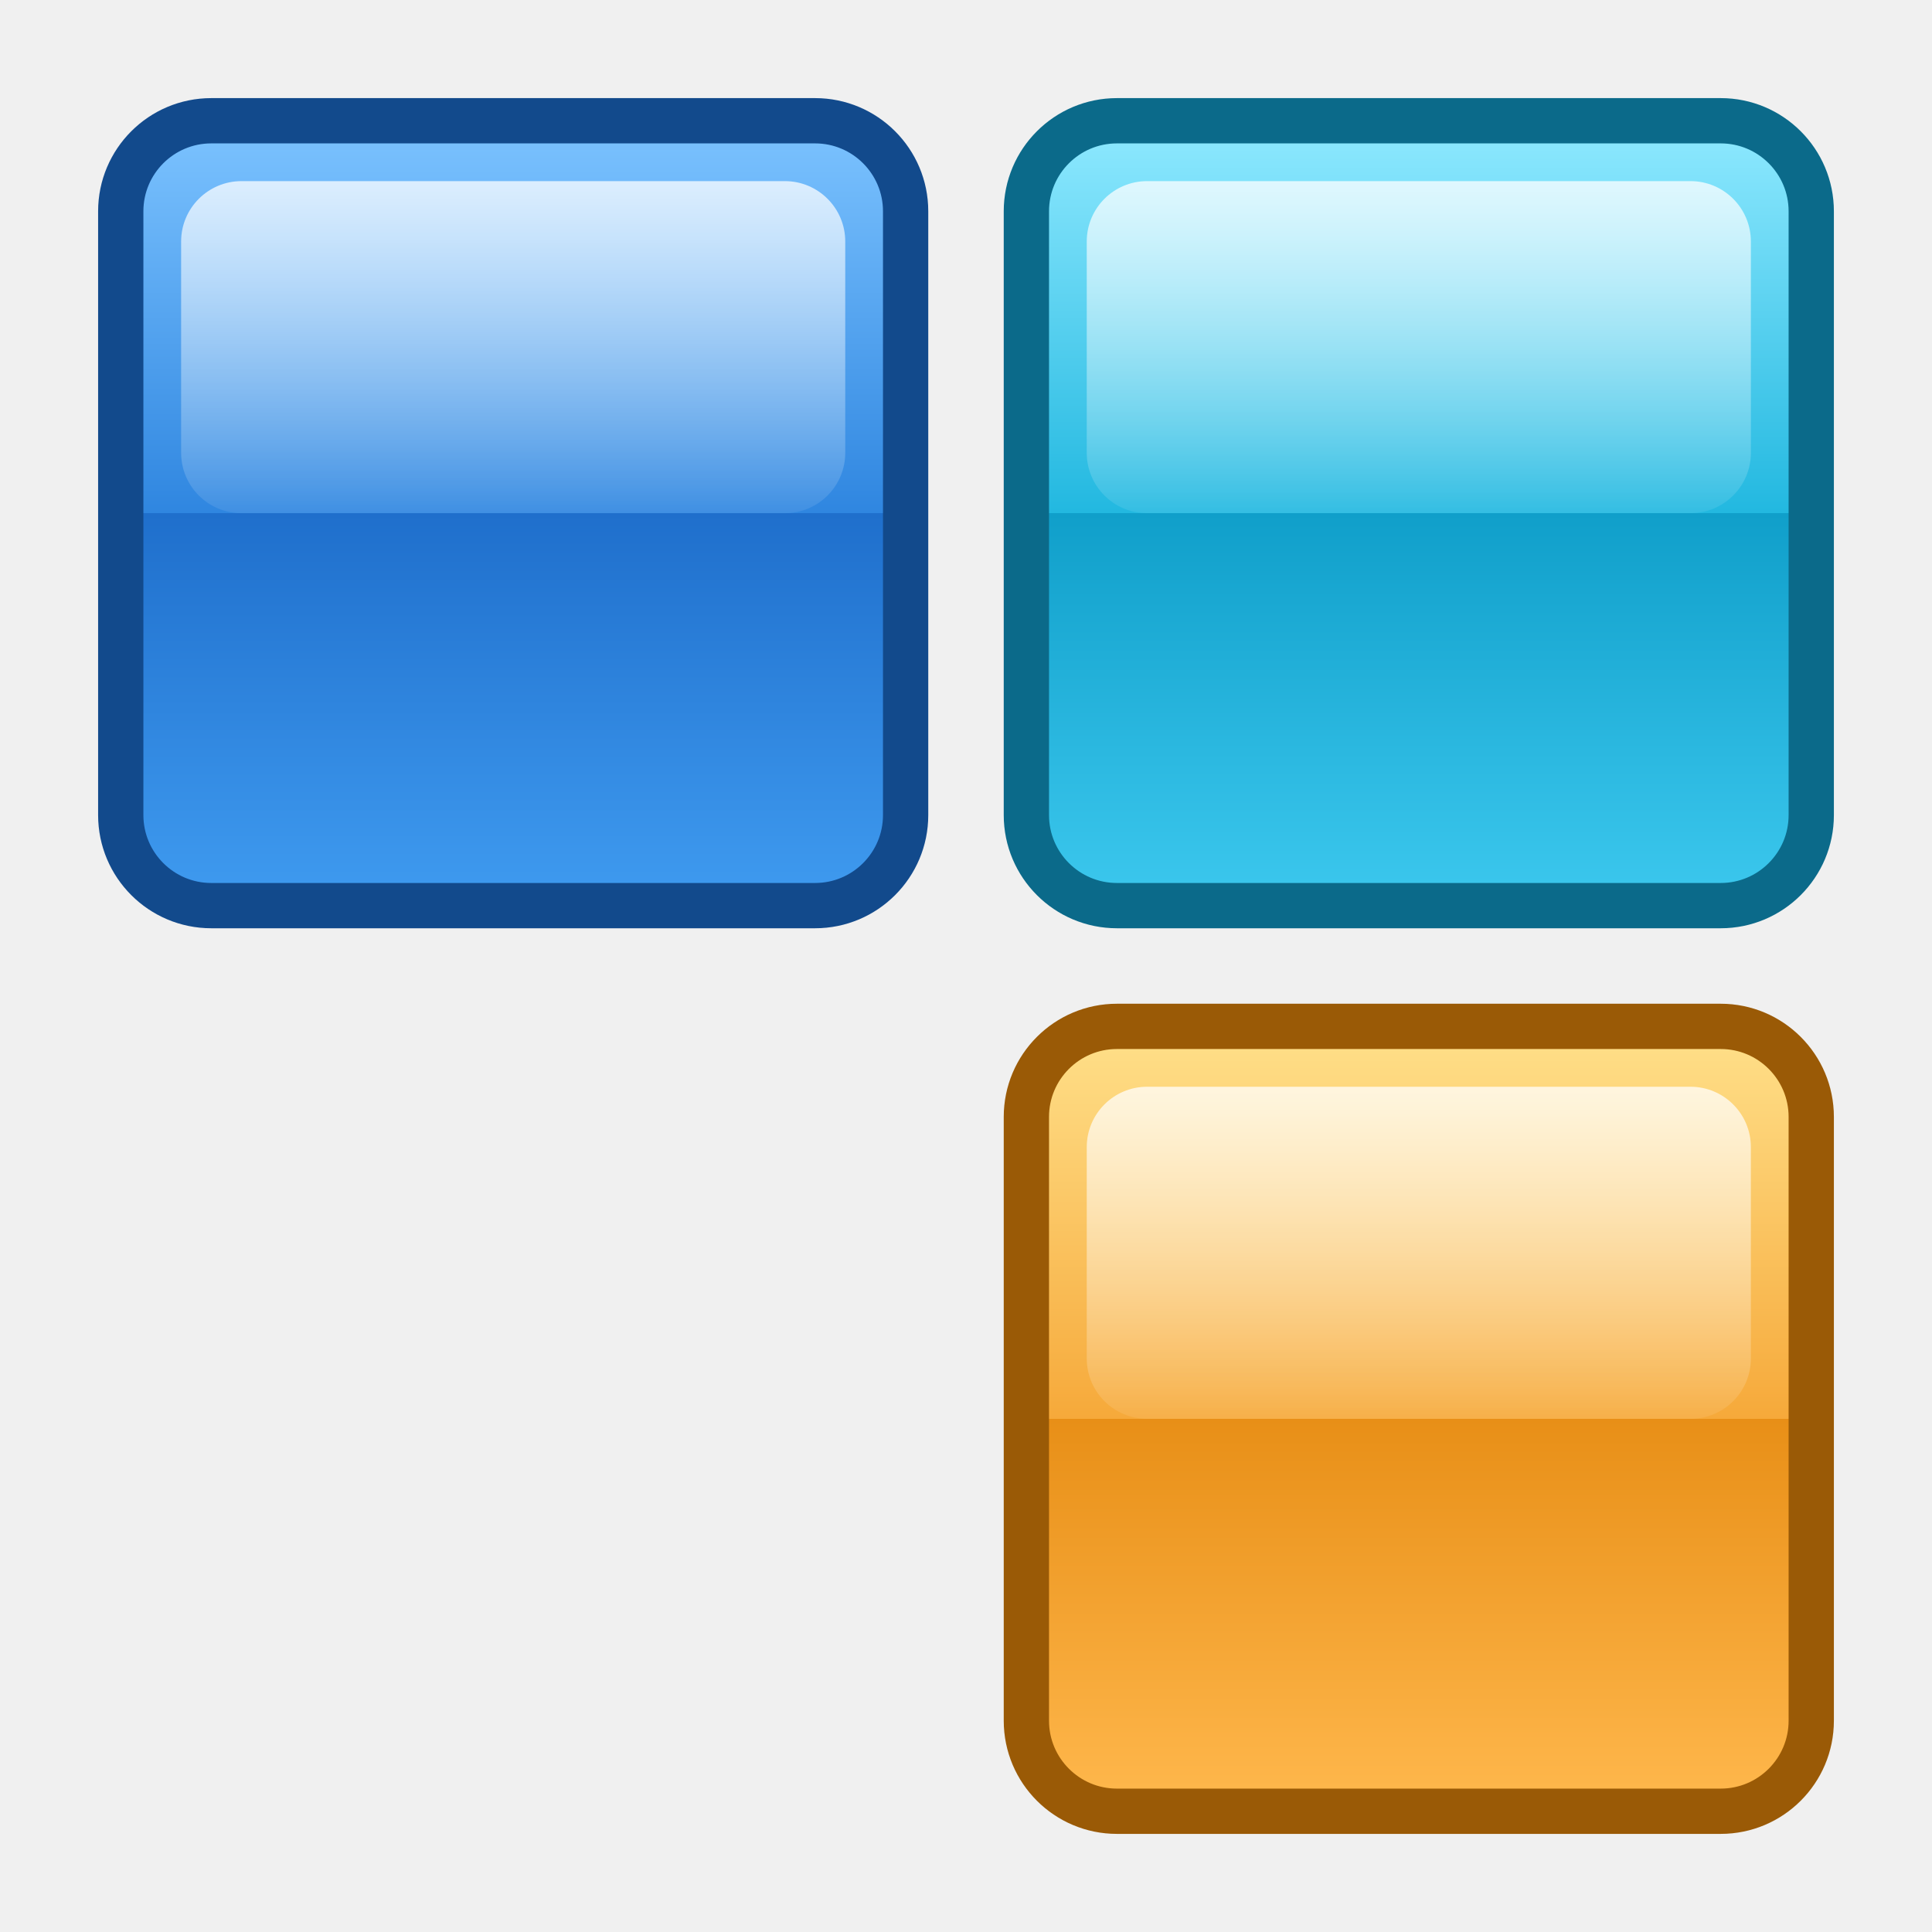
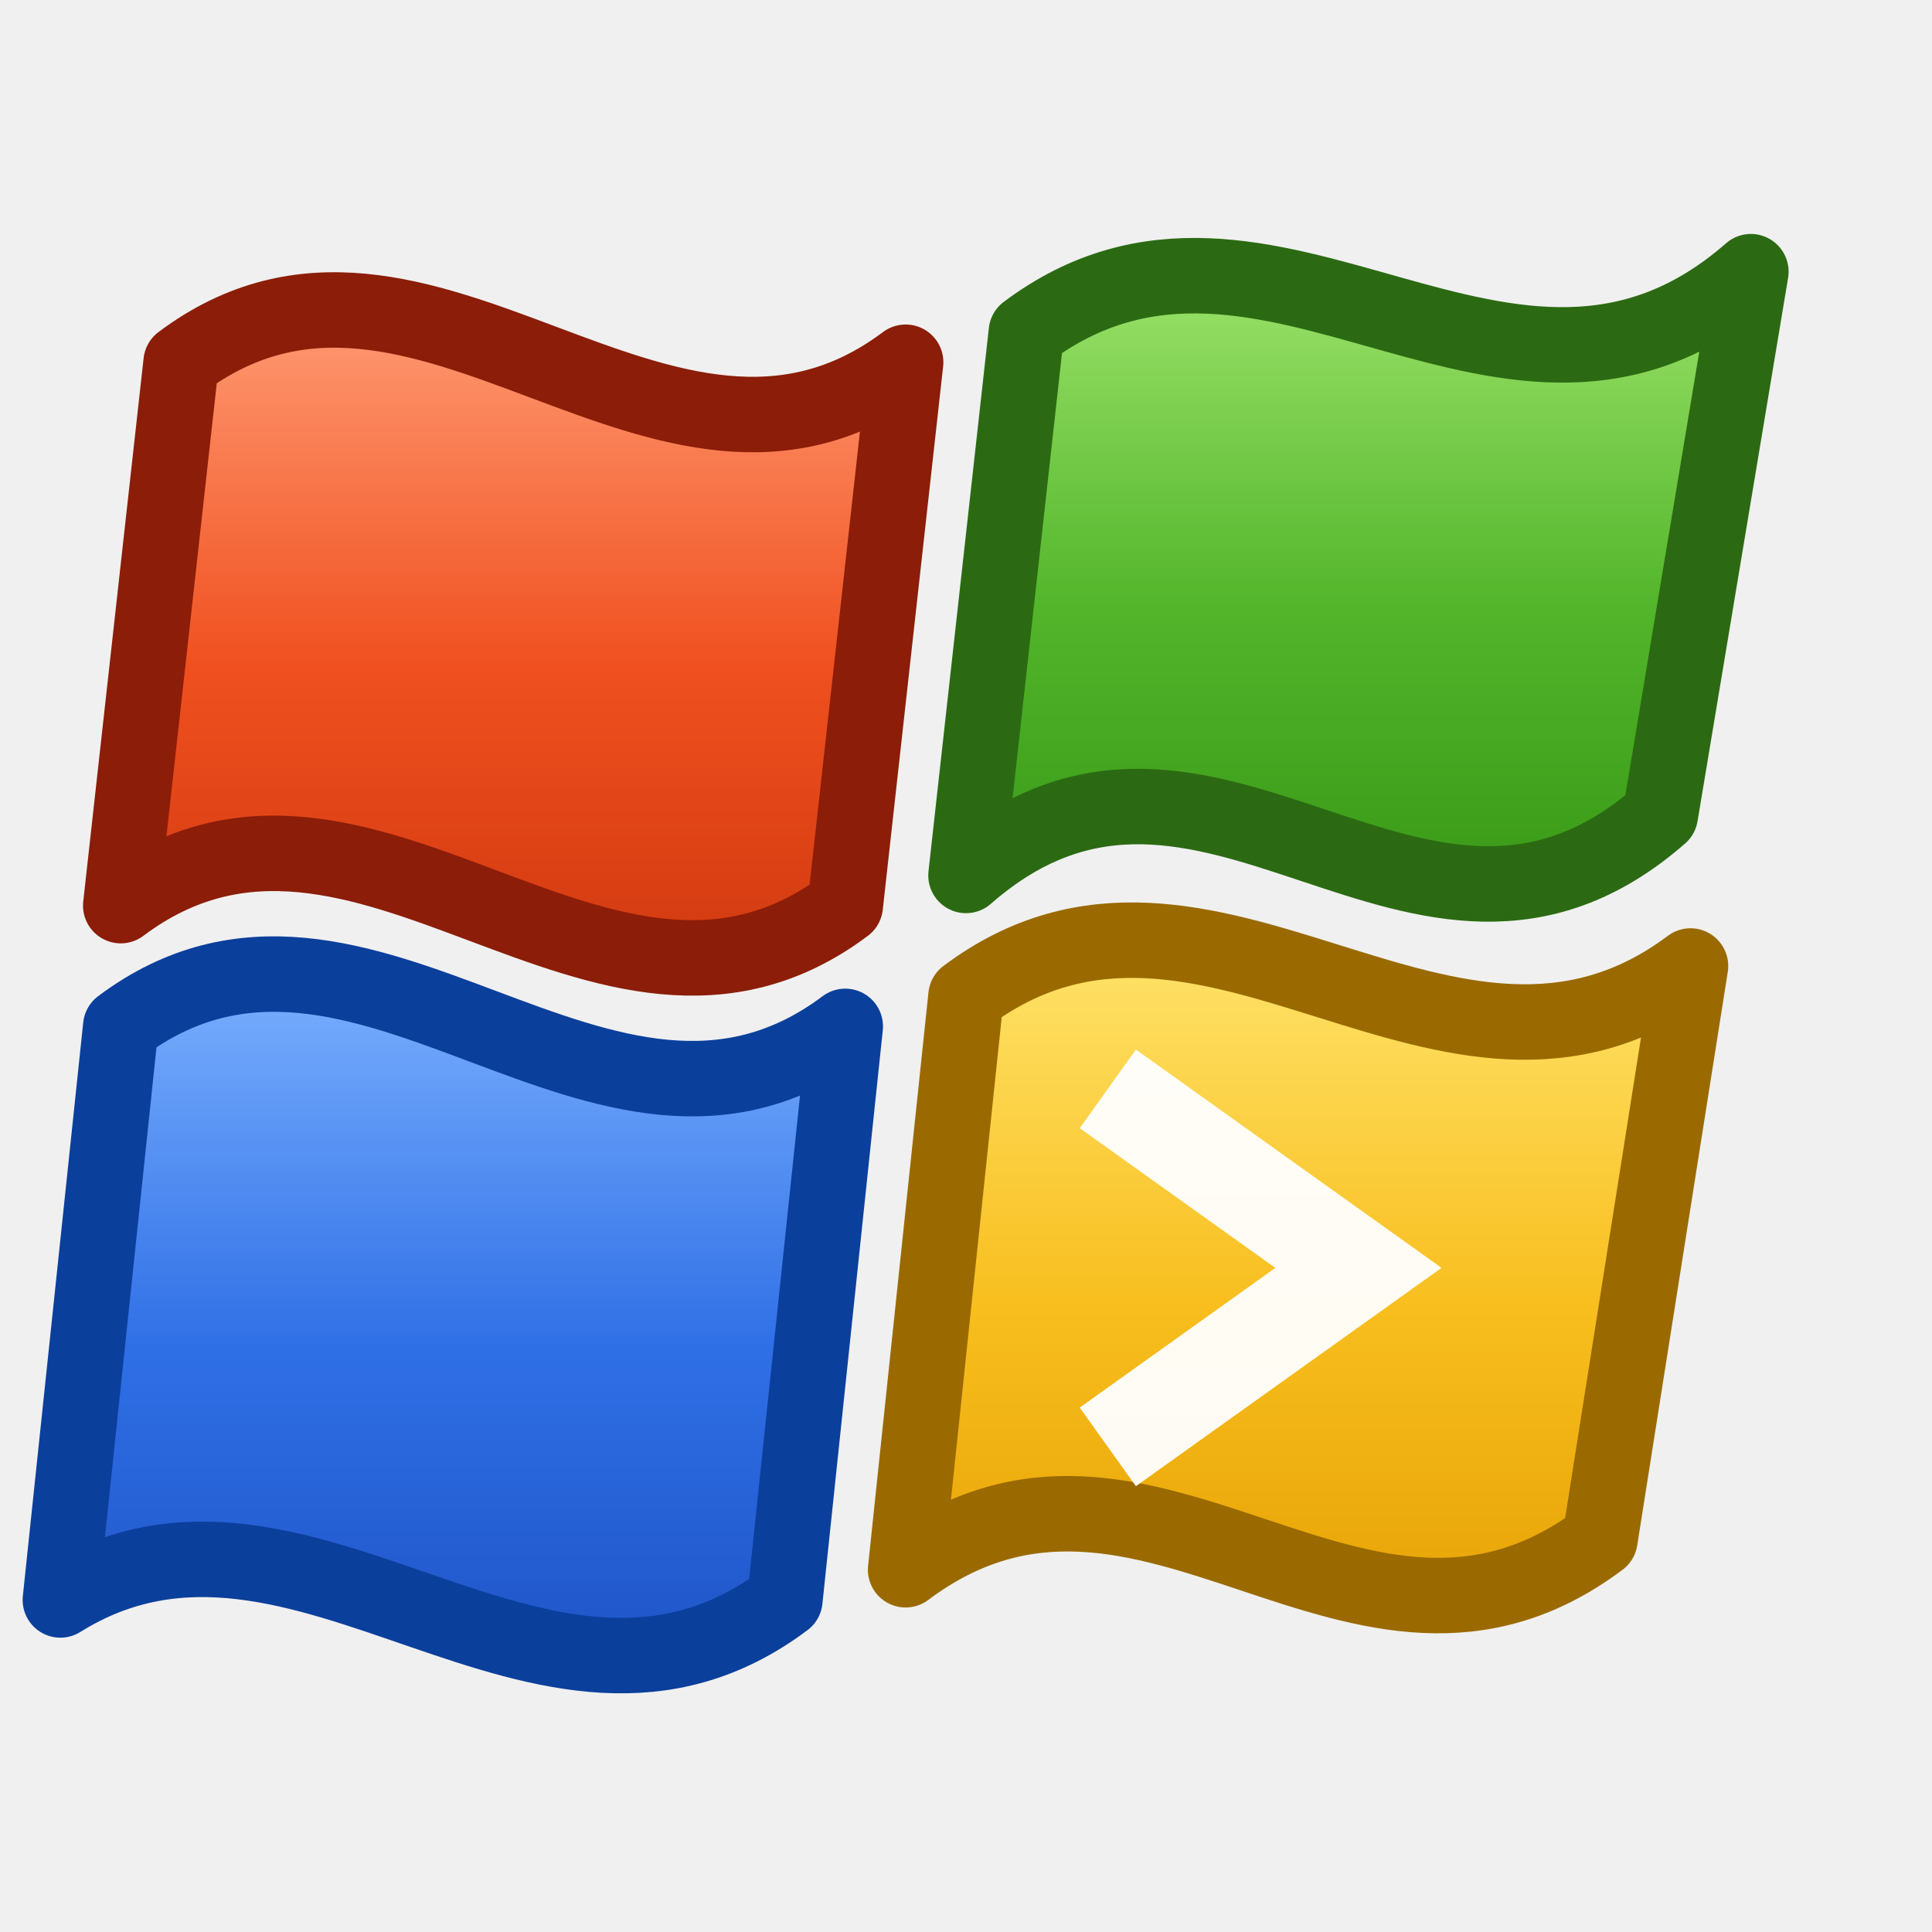
<svg xmlns="http://www.w3.org/2000/svg" viewBox="0 0 64 64" width="64" height="64">
  <defs>
-     <linearGradient id="a7-blue" x1="0" y1="0" x2="0" y2="1">
-       <stop offset="0" stop-color="#7cc3ff" />
-       <stop offset="0.5" stop-color="#2f86e0" />
-       <stop offset="0.5" stop-color="#1f6fcc" />
-       <stop offset="1" stop-color="#3f9bf0" />
+     <linearGradient id="r" x1="0" y1="0" x2="0" y2="1">
+       <stop offset="0" stop-color="#ff9a73" />
+       <stop offset=".55" stop-color="#f0501f" />
+       <stop offset="1" stop-color="#d23a10" />
    </linearGradient>
-     <linearGradient id="a7-cyan" x1="0" y1="0" x2="0" y2="1">
-       <stop offset="0" stop-color="#8fe9ff" />
-       <stop offset="0.5" stop-color="#22b8e0" />
-       <stop offset="0.5" stop-color="#109fca" />
-       <stop offset="1" stop-color="#3cc8ee" />
+     <linearGradient id="g" x1="0" y1="0" x2="0" y2="1">
+       <stop offset="0" stop-color="#9be26a" />
+       <stop offset=".55" stop-color="#52b52a" />
+       <stop offset="1" stop-color="#3a9a18" />
    </linearGradient>
-     <linearGradient id="a7-amber" x1="0" y1="0" x2="0" y2="1">
-       <stop offset="0" stop-color="#ffe08a" />
-       <stop offset="0.5" stop-color="#f6a93a" />
-       <stop offset="0.5" stop-color="#e88f17" />
-       <stop offset="1" stop-color="#ffb84d" />
+     <linearGradient id="b" x1="0" y1="0" x2="0" y2="1">
+       <stop offset="0" stop-color="#7ab0ff" />
+       <stop offset=".55" stop-color="#2f6fe6" />
+       <stop offset="1" stop-color="#1f55c8" />
    </linearGradient>
-     <linearGradient id="a7-gloss" x1="0" y1="0" x2="0" y2="1">
-       <stop offset="0" stop-color="#fff" stop-opacity="0.75" />
-       <stop offset="1" stop-color="#fff" stop-opacity="0.08" />
+     <linearGradient id="y" x1="0" y1="0" x2="0" y2="1">
+       <stop offset="0" stop-color="#ffe36b" />
+       <stop offset=".55" stop-color="#f8bf1f" />
+       <stop offset="1" stop-color="#e8a406" />
    </linearGradient>
  </defs>
-   <g stroke-width="1.5" stroke-linejoin="round">
-     <rect x="4" y="4" width="26" height="26" rx="3" fill="url(#a7-blue)" stroke="#124a8c" />
-     <rect x="34" y="4" width="26" height="26" rx="3" fill="url(#a7-cyan)" stroke="#0b6a8a" />
-     <rect x="34" y="34" width="26" height="26" rx="3" fill="url(#a7-amber)" stroke="#9a5a06" />
+   <g stroke-linejoin="round" stroke-width="2.5">
+     <path d="M6 12 C14 6 22 18 30 12 L28 30 C20 36 12 24 4 30 Z" fill="url(#r)" stroke="#8c1d08" />
+     <path d="M34 11 C42 5 50 16 58 9 L55 27 C47 34 40 22 32 29 Z" fill="url(#g)" stroke="#2b6a12" />
+     <path d="M4 34 C12 28 20 40 28 34 L26 53 C18 59 10 48 2 53 Z" fill="url(#b)" stroke="#0b3f9c" />
+     <path d="M32 33 C40 27 48 38 56 32 L53 51 C45 57 38 46 30 52 Z" fill="url(#y)" stroke="#9a6a00" />
  </g>
-   <g fill="url(#a7-gloss)">
-     <rect x="6" y="6" width="22" height="11" rx="2" />
-     <rect x="36" y="6" width="22" height="11" rx="2" />
-     <rect x="36" y="36" width="22" height="11" rx="2" />
-   </g>
+   <path d="M38 37 l7 5 -7 5" fill="none" stroke="#fff" stroke-width="3.2" stroke-linecap="square" opacity=".95" />
</svg>
